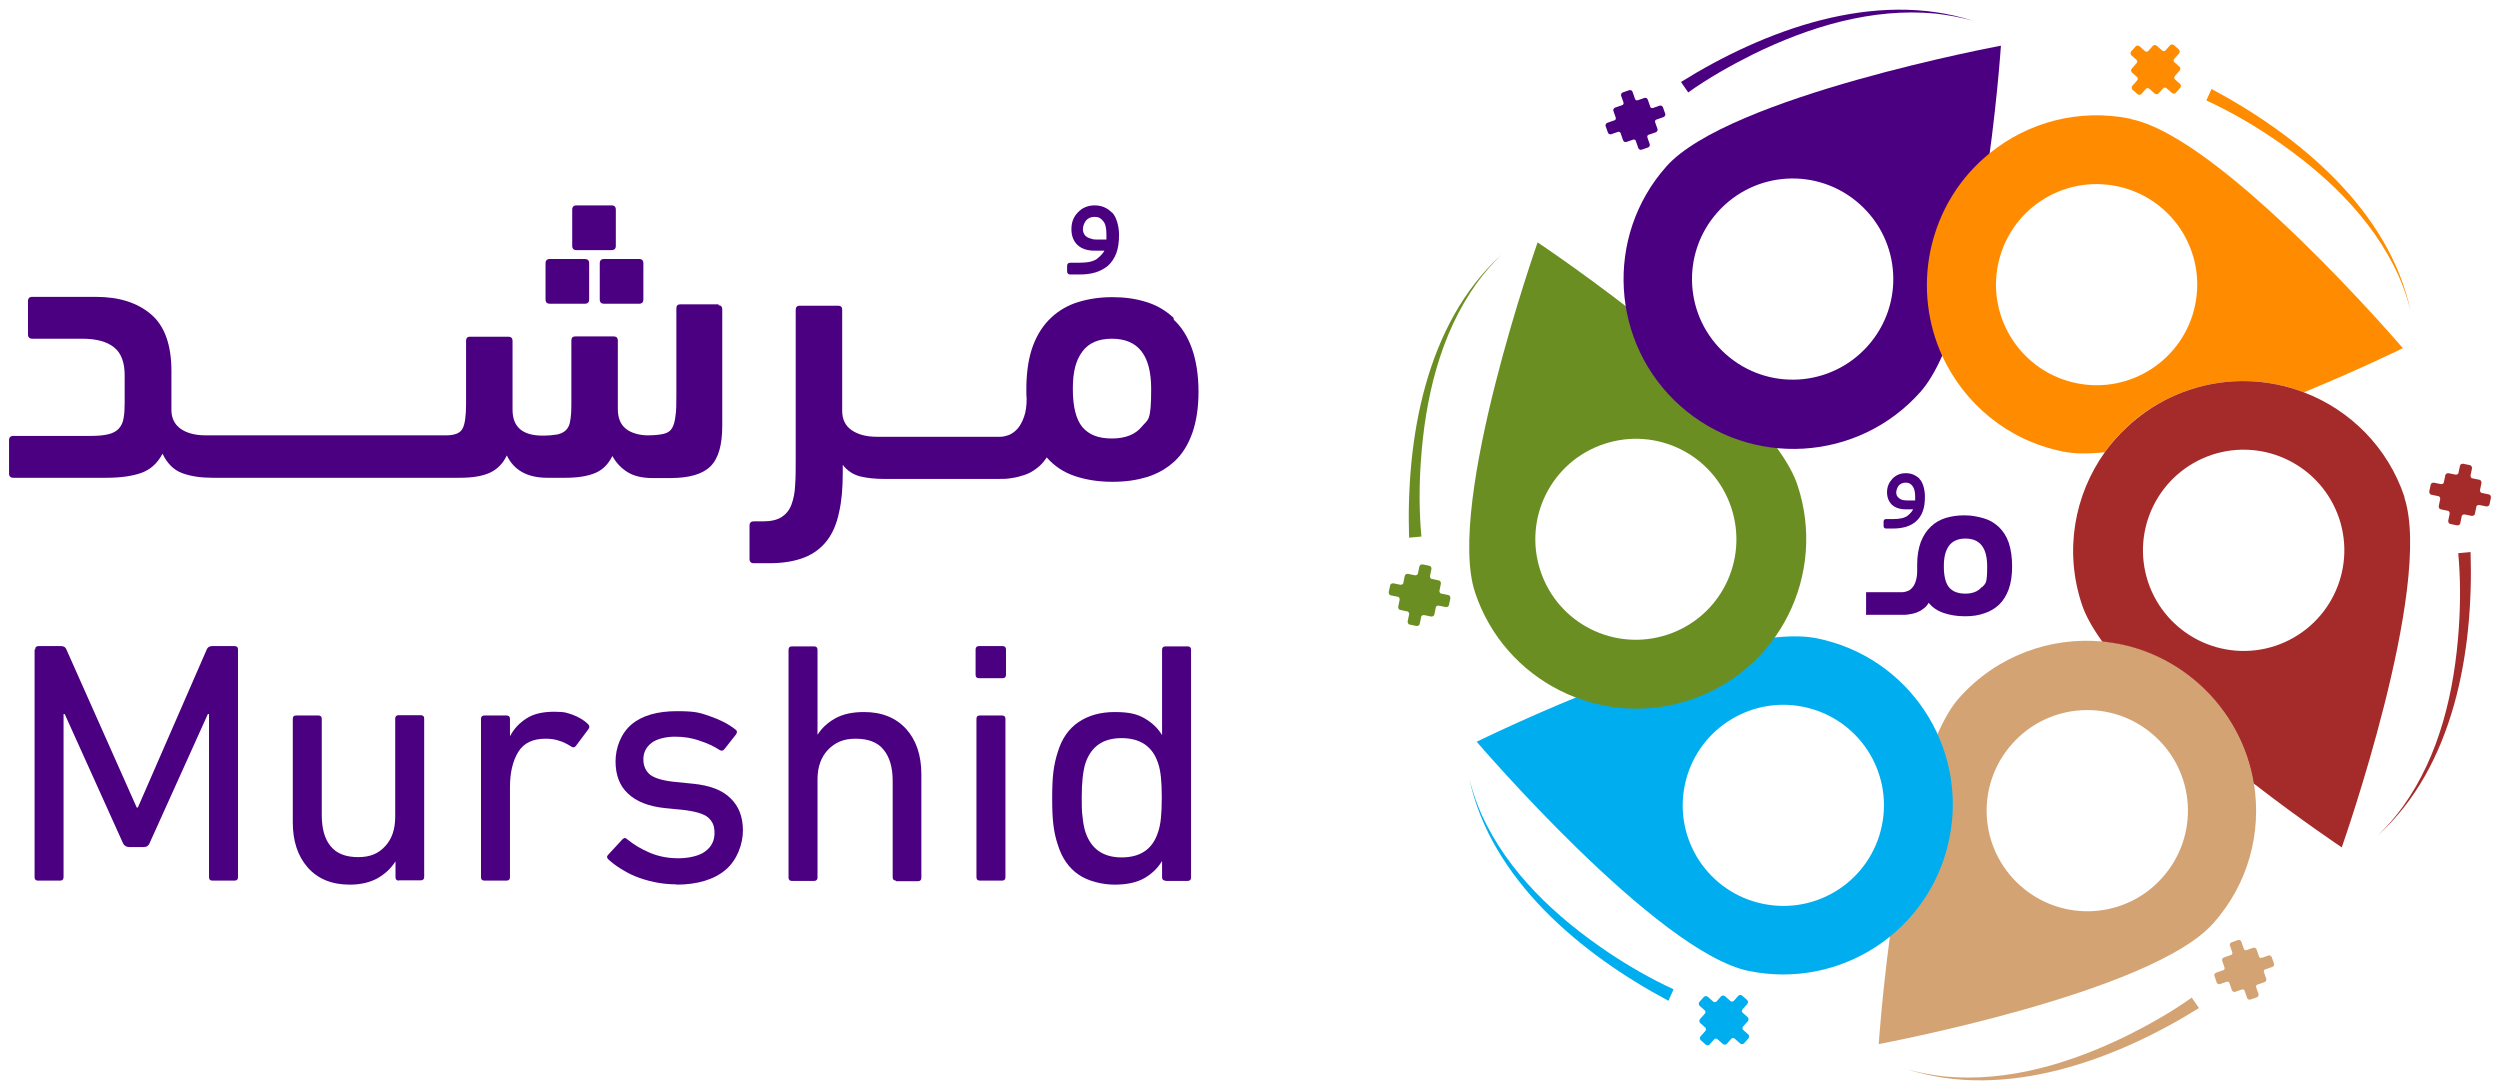
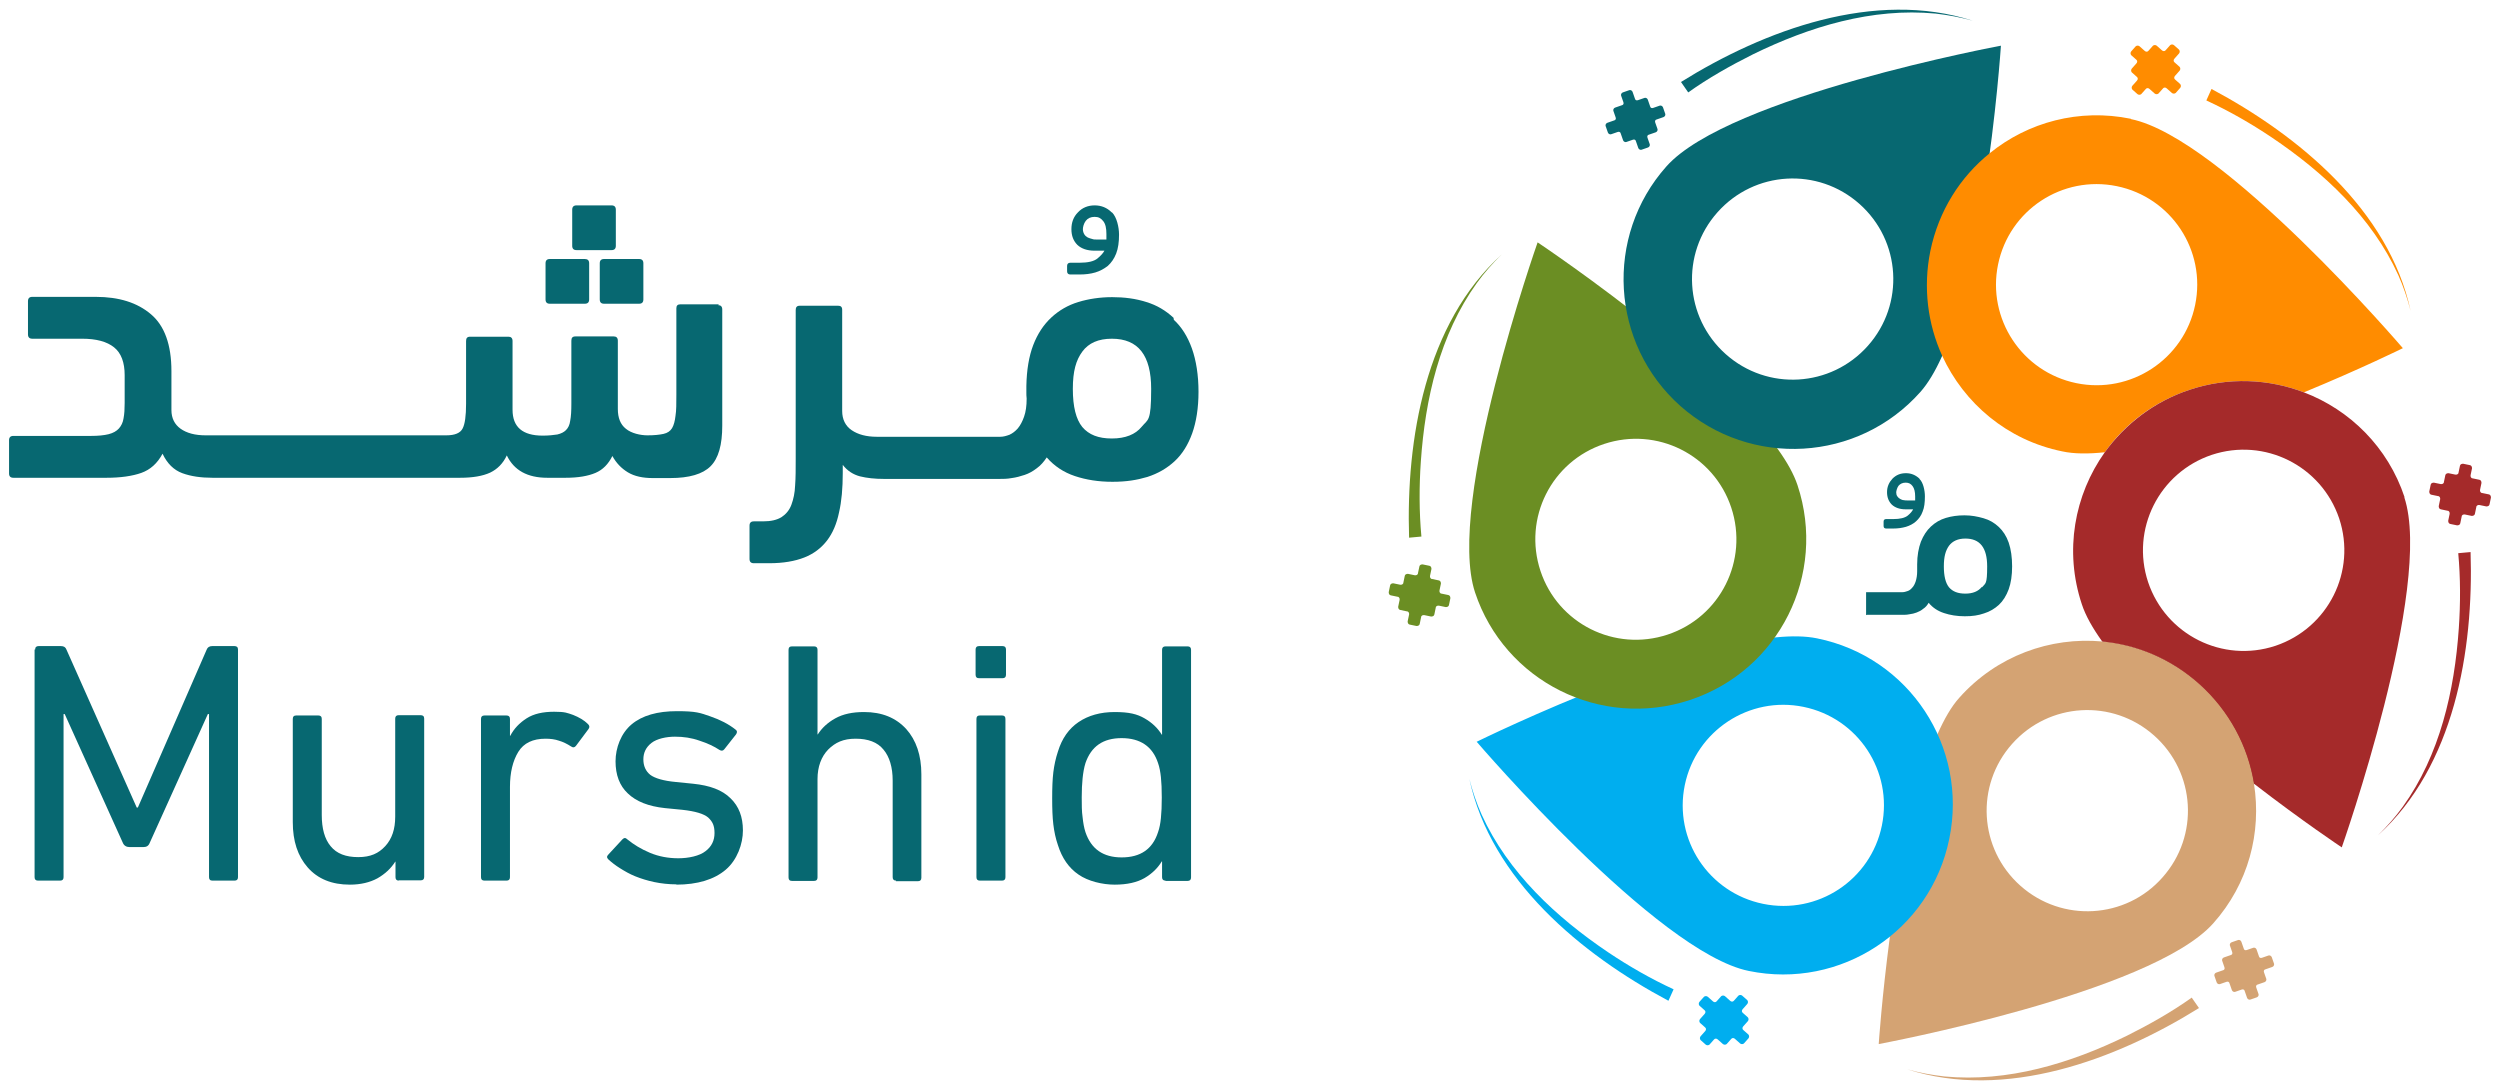
<svg xmlns="http://www.w3.org/2000/svg" width="156" height="68" viewBox="0 0 156 68" fill="none">
-   <path d="M44.854 18.989H42.456C42.276 18.989 42.205 19.078 42.205 19.239V24.625C42.205 25.179 42.205 25.627 42.151 25.949C42.115 26.271 42.044 26.539 41.936 26.718C41.829 26.897 41.65 27.022 41.399 27.076C41.149 27.13 40.827 27.165 40.397 27.165C39.967 27.165 39.394 27.04 39.054 26.754C38.714 26.485 38.553 26.074 38.553 25.519V21.261C38.553 21.082 38.463 20.993 38.302 20.993H35.903C35.724 20.993 35.653 21.082 35.653 21.261V25.179C35.653 25.627 35.635 25.985 35.581 26.253C35.545 26.521 35.456 26.7 35.313 26.843C35.187 26.969 35.008 27.058 34.776 27.112C34.543 27.148 34.239 27.183 33.863 27.183C32.609 27.183 31.983 26.646 31.983 25.573V21.279C31.983 21.1 31.893 21.011 31.732 21.011H29.333C29.154 21.011 29.083 21.1 29.083 21.279V25.197C29.083 25.949 29.011 26.468 28.868 26.736C28.725 27.022 28.385 27.165 27.848 27.165H13.275H12.828C12.165 27.165 11.646 27.022 11.27 26.754C10.894 26.485 10.697 26.092 10.697 25.591V23.158C10.697 21.512 10.268 20.331 9.426 19.615C8.567 18.881 7.421 18.524 5.971 18.524H2.015C1.836 18.524 1.746 18.613 1.746 18.792V20.867C1.746 21.046 1.836 21.136 2.015 21.136H5.13C6.007 21.136 6.67 21.315 7.117 21.673C7.565 22.03 7.779 22.621 7.779 23.408V25.144C7.779 25.519 7.762 25.841 7.708 26.11C7.672 26.36 7.565 26.575 7.421 26.736C7.278 26.897 7.063 27.022 6.777 27.094C6.49 27.165 6.132 27.201 5.667 27.201H0.833C0.654 27.201 0.565 27.291 0.565 27.47V29.545C0.565 29.724 0.654 29.813 0.833 29.813H6.652C7.529 29.813 8.263 29.706 8.818 29.509C9.373 29.312 9.82 28.919 10.143 28.311C10.429 28.919 10.841 29.33 11.378 29.527C11.915 29.724 12.541 29.813 13.257 29.813H28.707C29.494 29.813 30.121 29.706 30.587 29.491C31.034 29.277 31.392 28.919 31.625 28.418C32.072 29.348 32.914 29.813 34.149 29.813H35.295C36.083 29.813 36.691 29.706 37.157 29.509C37.622 29.312 37.962 28.955 38.213 28.454C38.446 28.883 38.768 29.223 39.179 29.473C39.591 29.724 40.128 29.831 40.719 29.831H41.829C43.011 29.831 43.852 29.581 44.335 29.098C44.837 28.597 45.069 27.756 45.069 26.557V19.311C45.069 19.132 44.98 19.043 44.819 19.043L44.854 18.989Z" fill="#4B0082" />
-   <path d="M73.229 19.83C72.746 19.383 72.191 19.043 71.528 18.846C70.866 18.631 70.15 18.542 69.398 18.542C68.646 18.542 67.93 18.649 67.286 18.846C66.641 19.043 66.086 19.365 65.603 19.812C65.12 20.259 64.744 20.832 64.475 21.529C64.207 22.227 64.063 23.086 64.045 24.088V24.482C64.045 24.607 64.045 24.732 64.063 24.875C64.063 25.323 64.01 25.698 63.902 26.002C63.795 26.307 63.669 26.539 63.508 26.736C63.347 26.915 63.186 27.04 62.989 27.13C62.792 27.201 62.613 27.255 62.416 27.255H55.166H54.718C54.056 27.255 53.537 27.112 53.143 26.843C52.749 26.575 52.552 26.163 52.552 25.645V19.329C52.552 19.15 52.463 19.078 52.302 19.078H49.903C49.724 19.078 49.652 19.168 49.652 19.347V28.633C49.652 29.259 49.652 29.813 49.616 30.279C49.599 30.762 49.509 31.155 49.384 31.495C49.258 31.835 49.044 32.086 48.775 32.264C48.489 32.443 48.113 32.533 47.611 32.533H47.038C46.859 32.533 46.77 32.622 46.77 32.801V34.877C46.77 35.056 46.859 35.145 47.038 35.145H48.005C48.864 35.145 49.599 35.02 50.189 34.787C50.78 34.555 51.245 34.197 51.604 33.732C51.962 33.267 52.212 32.676 52.355 31.978C52.517 31.28 52.588 30.457 52.588 29.509V29.008C52.875 29.384 53.251 29.616 53.662 29.724C54.092 29.831 54.593 29.885 55.184 29.885H62.345C62.595 29.885 62.846 29.885 63.132 29.831C63.401 29.796 63.669 29.724 63.938 29.634C64.207 29.545 64.457 29.402 64.69 29.223C64.941 29.044 65.137 28.811 65.317 28.543C65.782 29.08 66.373 29.473 67.071 29.706C67.769 29.939 68.539 30.064 69.416 30.064C70.293 30.064 70.938 29.956 71.6 29.76C72.262 29.545 72.817 29.223 73.301 28.776C73.784 28.328 74.142 27.738 74.393 27.04C74.643 26.342 74.787 25.466 74.787 24.446C74.787 23.426 74.643 22.496 74.375 21.744C74.106 20.993 73.73 20.402 73.247 19.955L73.229 19.83ZM71.242 26.629C70.848 27.112 70.222 27.362 69.38 27.362C68.539 27.362 67.948 27.13 67.536 26.646C67.142 26.163 66.945 25.376 66.945 24.267C66.945 23.158 67.142 22.478 67.536 21.941C67.93 21.404 68.539 21.136 69.38 21.136C71.027 21.136 71.833 22.174 71.833 24.267C71.833 26.36 71.636 26.146 71.242 26.629Z" fill="#4B0082" />
-   <path d="M2.194 40.531C2.194 40.387 2.266 40.316 2.409 40.316H3.805C3.984 40.316 4.092 40.387 4.145 40.531L8.531 50.389H8.603L12.899 40.531C12.953 40.387 13.078 40.316 13.239 40.316H14.636C14.779 40.316 14.851 40.387 14.851 40.531V54.736C14.851 54.88 14.779 54.951 14.636 54.951H13.257C13.114 54.951 13.043 54.88 13.043 54.736V44.556H12.971L9.337 52.607C9.265 52.786 9.14 52.858 8.943 52.858H8.084C7.887 52.858 7.744 52.768 7.672 52.607L4.038 44.556H3.966V54.736C3.966 54.88 3.895 54.951 3.751 54.951H2.373C2.23 54.951 2.158 54.88 2.158 54.736V40.531H2.194Z" fill="#4B0082" />
-   <path d="M24.894 54.951C24.75 54.951 24.679 54.88 24.679 54.736V53.77H24.661C24.392 54.2 24.017 54.54 23.551 54.808C23.086 55.059 22.513 55.202 21.832 55.202C20.705 55.202 19.828 54.844 19.201 54.128C18.574 53.413 18.27 52.482 18.27 51.301V44.86C18.27 44.717 18.342 44.645 18.485 44.645H19.863C20.006 44.645 20.078 44.717 20.078 44.86V50.854C20.078 51.695 20.257 52.357 20.633 52.804C21.009 53.269 21.582 53.484 22.352 53.484C23.122 53.484 23.623 53.251 24.035 52.804C24.464 52.339 24.661 51.731 24.661 50.961V44.842C24.661 44.699 24.733 44.628 24.876 44.628H26.254C26.398 44.628 26.469 44.699 26.469 44.842V54.719C26.469 54.862 26.398 54.933 26.254 54.933H24.876L24.894 54.951Z" fill="#4B0082" />
-   <path d="M30.229 54.951C30.085 54.951 30.014 54.88 30.014 54.736V44.86C30.014 44.717 30.085 44.646 30.229 44.646H31.607C31.75 44.646 31.822 44.717 31.822 44.86V45.916H31.84C32.072 45.469 32.413 45.111 32.86 44.825C33.308 44.538 33.88 44.413 34.579 44.413C35.277 44.413 35.384 44.484 35.76 44.61C36.118 44.753 36.441 44.932 36.691 45.182C36.798 45.29 36.798 45.379 36.727 45.486L35.939 46.542C35.85 46.649 35.76 46.667 35.635 46.578C35.384 46.417 35.134 46.292 34.883 46.22C34.632 46.131 34.346 46.095 34.042 46.095C33.254 46.095 32.681 46.363 32.341 46.918C32.001 47.472 31.822 48.206 31.822 49.101V54.736C31.822 54.88 31.75 54.951 31.607 54.951H30.229Z" fill="#4B0082" />
-   <path d="M42.223 55.184C41.722 55.184 41.256 55.13 40.827 55.041C40.397 54.951 40.003 54.826 39.645 54.683C39.287 54.54 38.983 54.361 38.696 54.182C38.41 54.003 38.177 53.824 37.962 53.627C37.855 53.52 37.855 53.43 37.962 53.323L38.839 52.375C38.947 52.267 39.036 52.267 39.144 52.375C39.538 52.697 40.003 52.983 40.558 53.216C41.113 53.448 41.704 53.556 42.33 53.556C42.957 53.556 43.655 53.413 44.031 53.108C44.407 52.822 44.586 52.446 44.586 51.981C44.586 51.516 44.461 51.266 44.192 51.015C43.923 50.782 43.386 50.621 42.581 50.532L41.489 50.425C40.468 50.317 39.699 50.013 39.179 49.512C38.66 49.029 38.41 48.349 38.41 47.508C38.41 46.667 38.75 45.755 39.412 45.2C40.075 44.645 41.023 44.377 42.241 44.377C43.458 44.377 43.691 44.484 44.317 44.699C44.944 44.914 45.463 45.182 45.893 45.522C46 45.594 46.018 45.701 45.928 45.826L45.194 46.757C45.105 46.864 45.016 46.864 44.89 46.792C44.568 46.578 44.156 46.381 43.655 46.22C43.154 46.041 42.653 45.969 42.115 45.969C41.578 45.969 40.988 46.095 40.647 46.363C40.307 46.632 40.146 46.971 40.146 47.383C40.146 47.794 40.289 48.117 40.576 48.349C40.862 48.564 41.399 48.725 42.169 48.796L43.243 48.904C44.299 49.011 45.069 49.297 45.588 49.816C46.108 50.317 46.358 50.979 46.358 51.82C46.358 52.661 46 53.663 45.284 54.271C44.568 54.88 43.53 55.202 42.187 55.202L42.223 55.184Z" fill="#4B0082" />
-   <path d="M55.918 54.951C55.775 54.951 55.703 54.88 55.703 54.736V48.707C55.703 47.884 55.506 47.222 55.13 46.775C54.754 46.309 54.163 46.095 53.394 46.095C52.624 46.095 52.123 46.327 51.675 46.775C51.245 47.222 51.013 47.848 51.013 48.617V54.754C51.013 54.898 50.941 54.969 50.798 54.969H49.419C49.276 54.969 49.205 54.898 49.205 54.754V40.548C49.205 40.405 49.276 40.334 49.419 40.334H50.798C50.941 40.334 51.013 40.405 51.013 40.548V45.826H51.031C51.281 45.433 51.639 45.093 52.123 44.825C52.606 44.556 53.197 44.431 53.913 44.431C55.041 44.431 55.9 44.789 56.544 45.486C57.171 46.184 57.493 47.133 57.493 48.313V54.772C57.493 54.915 57.422 54.987 57.278 54.987H55.9L55.918 54.951Z" fill="#4B0082" />
-   <path d="M61.092 42.32C60.948 42.32 60.877 42.248 60.877 42.105V40.531C60.877 40.387 60.948 40.316 61.092 40.316H62.559C62.703 40.316 62.774 40.387 62.774 40.531V42.105C62.774 42.248 62.703 42.32 62.559 42.32H61.092ZM61.145 54.951C61.002 54.951 60.93 54.88 60.93 54.736V44.86C60.93 44.717 61.002 44.645 61.145 44.645H62.524C62.667 44.645 62.739 44.717 62.739 44.86V54.736C62.739 54.88 62.667 54.951 62.524 54.951H61.145Z" fill="#4B0082" />
-   <path d="M72.728 54.951C72.585 54.951 72.513 54.88 72.513 54.736V53.752H72.495C72.244 54.164 71.904 54.504 71.421 54.79C70.956 55.059 70.329 55.202 69.559 55.202C68.789 55.202 67.894 54.987 67.303 54.575C66.695 54.164 66.265 53.538 66.014 52.733C65.871 52.321 65.782 51.892 65.728 51.444C65.674 50.997 65.656 50.46 65.656 49.816C65.656 49.172 65.674 48.635 65.728 48.188C65.782 47.759 65.871 47.329 66.014 46.9C66.265 46.077 66.695 45.469 67.303 45.057C67.912 44.645 68.664 44.431 69.559 44.431C70.454 44.431 70.956 44.556 71.421 44.825C71.886 45.093 72.244 45.433 72.495 45.844H72.513V40.548C72.513 40.405 72.585 40.334 72.728 40.334H74.106C74.249 40.334 74.321 40.405 74.321 40.548V54.754C74.321 54.898 74.249 54.969 74.106 54.969H72.728V54.951ZM69.989 53.502C71.17 53.502 71.922 52.983 72.262 51.928C72.352 51.677 72.406 51.391 72.441 51.051C72.477 50.711 72.495 50.281 72.495 49.763C72.495 49.244 72.477 48.832 72.441 48.492C72.406 48.17 72.352 47.866 72.262 47.616C71.922 46.578 71.152 46.059 69.989 46.059C68.825 46.059 68.091 46.578 67.733 47.616C67.644 47.902 67.59 48.224 67.554 48.564C67.518 48.904 67.5 49.315 67.5 49.763C67.5 50.21 67.5 50.639 67.554 50.997C67.59 51.337 67.644 51.659 67.733 51.928C68.091 52.983 68.843 53.502 69.989 53.502Z" fill="#4B0082" />
-   <path d="M69.362 13.246C69.076 12.959 68.718 12.816 68.306 12.816C67.894 12.816 67.536 12.959 67.268 13.246C66.981 13.532 66.856 13.89 66.856 14.301C66.856 14.713 66.981 15.035 67.232 15.285C67.483 15.518 67.841 15.643 68.306 15.643H68.915C68.843 15.786 68.7 15.947 68.485 16.126C68.27 16.305 67.894 16.395 67.357 16.395H66.784C66.659 16.395 66.587 16.466 66.587 16.591V16.931C66.587 17.057 66.659 17.128 66.784 17.128H67.357C67.715 17.128 68.037 17.092 68.342 17.003C68.646 16.913 68.897 16.77 69.129 16.591C69.344 16.395 69.523 16.144 69.649 15.822C69.774 15.5 69.828 15.106 69.828 14.641C69.828 14.176 69.684 13.55 69.398 13.264L69.362 13.246ZM69.058 14.945H68.395C68.324 14.945 68.234 14.945 68.145 14.91C68.055 14.892 67.966 14.856 67.876 14.82C67.787 14.766 67.715 14.713 67.662 14.623C67.608 14.534 67.572 14.427 67.572 14.301C67.572 14.176 67.626 13.943 67.751 13.782C67.876 13.621 68.055 13.532 68.306 13.532C68.557 13.532 68.7 13.621 68.843 13.8C68.986 13.979 69.04 14.248 69.04 14.605V14.945H69.058Z" fill="#4B0082" />
-   <path d="M34.31 18.953H36.494C36.673 18.953 36.763 18.864 36.763 18.685V16.43C36.763 16.251 36.673 16.162 36.494 16.162H34.31C34.131 16.162 34.042 16.251 34.042 16.43V18.685C34.042 18.864 34.131 18.953 34.31 18.953Z" fill="#4B0082" />
-   <path d="M37.425 16.43V18.685C37.425 18.864 37.515 18.953 37.694 18.953H39.878C40.057 18.953 40.146 18.864 40.146 18.685V16.43C40.146 16.251 40.057 16.162 39.878 16.162H37.694C37.515 16.162 37.425 16.251 37.425 16.43Z" fill="#4B0082" />
-   <path d="M35.975 15.607H38.159C38.338 15.607 38.428 15.518 38.428 15.339V13.085C38.428 12.906 38.338 12.816 38.159 12.816H35.975C35.796 12.816 35.706 12.906 35.706 13.085V15.339C35.706 15.518 35.796 15.607 35.975 15.607Z" fill="#4B0082" />
-   <path d="M116.498 38.365H118.718C118.843 38.365 118.986 38.365 119.148 38.33C119.309 38.312 119.452 38.276 119.595 38.222C119.738 38.169 119.882 38.097 120.007 37.99C120.15 37.9 120.257 37.775 120.347 37.614C120.598 37.918 120.92 38.133 121.314 38.258C121.69 38.383 122.119 38.455 122.603 38.455C123.086 38.455 123.444 38.401 123.802 38.276C124.16 38.169 124.482 37.972 124.733 37.739C124.984 37.507 125.198 37.167 125.342 36.773C125.485 36.38 125.556 35.897 125.556 35.342C125.556 34.787 125.485 34.268 125.342 33.857C125.198 33.445 124.984 33.123 124.715 32.873C124.447 32.622 124.142 32.443 123.766 32.336C123.39 32.229 123.014 32.157 122.585 32.157C122.155 32.157 121.779 32.211 121.421 32.318C121.063 32.425 120.759 32.604 120.49 32.855C120.222 33.105 120.025 33.41 119.864 33.803C119.72 34.197 119.631 34.662 119.631 35.217V35.431C119.631 35.503 119.631 35.574 119.631 35.646C119.631 35.897 119.595 36.093 119.541 36.272C119.488 36.433 119.416 36.576 119.327 36.666C119.237 36.773 119.148 36.845 119.04 36.88C118.933 36.916 118.825 36.952 118.718 36.952H116.444V38.383L116.498 38.365ZM123.659 36.63C123.444 36.898 123.104 37.042 122.638 37.042C122.173 37.042 121.851 36.916 121.618 36.648C121.403 36.38 121.296 35.95 121.296 35.342C121.296 34.733 121.403 34.358 121.618 34.054C121.833 33.767 122.173 33.606 122.638 33.606C123.551 33.606 123.999 34.179 123.999 35.342C123.999 36.505 123.892 36.38 123.677 36.648L123.659 36.63Z" fill="#4B0082" />
-   <path d="M119.774 29.867C119.541 29.652 119.273 29.527 118.933 29.527C118.593 29.527 118.324 29.634 118.091 29.867C117.877 30.1 117.751 30.368 117.751 30.708C117.751 31.048 117.859 31.298 118.056 31.495C118.252 31.674 118.539 31.781 118.897 31.781H119.38C119.327 31.889 119.219 32.032 119.04 32.175C118.861 32.318 118.557 32.39 118.145 32.39H117.697C117.59 32.39 117.536 32.443 117.536 32.551V32.819C117.536 32.926 117.59 32.98 117.697 32.98H118.145C118.431 32.98 118.682 32.944 118.933 32.873C119.165 32.801 119.38 32.694 119.559 32.533C119.738 32.372 119.882 32.175 119.971 31.925C120.078 31.674 120.114 31.352 120.114 30.976C120.114 30.601 120.007 30.1 119.774 29.885V29.867ZM119.523 31.227H118.986C118.933 31.227 118.861 31.227 118.79 31.209C118.718 31.209 118.646 31.173 118.575 31.137C118.503 31.102 118.449 31.048 118.396 30.976C118.342 30.905 118.324 30.815 118.324 30.726C118.324 30.636 118.378 30.439 118.467 30.314C118.575 30.189 118.718 30.117 118.915 30.117C119.112 30.117 119.237 30.189 119.344 30.332C119.452 30.475 119.506 30.69 119.506 30.976V31.245L119.523 31.227Z" fill="#4B0082" />
+   <path d="M44.854 18.989H42.456C42.276 18.989 42.205 19.078 42.205 19.239V24.625C42.205 25.179 42.205 25.627 42.151 25.949C42.115 26.271 42.044 26.539 41.936 26.718C41.829 26.897 41.65 27.022 41.399 27.076C41.149 27.13 40.827 27.165 40.397 27.165C39.967 27.165 39.394 27.04 39.054 26.754C38.714 26.485 38.553 26.074 38.553 25.519V21.261C38.553 21.082 38.463 20.993 38.302 20.993H35.903C35.724 20.993 35.653 21.082 35.653 21.261V25.179C35.653 25.627 35.635 25.985 35.581 26.253C35.545 26.521 35.456 26.7 35.313 26.843C35.187 26.969 35.008 27.058 34.776 27.112C34.543 27.148 34.239 27.183 33.863 27.183C32.609 27.183 31.983 26.646 31.983 25.573V21.279C31.983 21.1 31.893 21.011 31.732 21.011H29.333C29.154 21.011 29.083 21.1 29.083 21.279V25.197C29.083 25.949 29.011 26.468 28.868 26.736C28.725 27.022 28.385 27.165 27.848 27.165H13.275H12.828C12.165 27.165 11.646 27.022 11.27 26.754C10.894 26.485 10.697 26.092 10.697 25.591V23.158C10.697 21.512 10.268 20.331 9.426 19.615C8.567 18.881 7.421 18.524 5.971 18.524H2.015C1.836 18.524 1.746 18.613 1.746 18.792V20.867C1.746 21.046 1.836 21.136 2.015 21.136H5.13C6.007 21.136 6.67 21.315 7.117 21.673C7.565 22.03 7.779 22.621 7.779 23.408V25.144C7.779 25.519 7.762 25.841 7.708 26.11C7.672 26.36 7.565 26.575 7.421 26.736C7.278 26.897 7.063 27.022 6.777 27.094C6.49 27.165 6.132 27.201 5.667 27.201H0.833C0.654 27.201 0.565 27.291 0.565 27.47V29.545C0.565 29.724 0.654 29.813 0.833 29.813H6.652C7.529 29.813 8.263 29.706 8.818 29.509C9.373 29.312 9.82 28.919 10.143 28.311C10.429 28.919 10.841 29.33 11.378 29.527C11.915 29.724 12.541 29.813 13.257 29.813H28.707C29.494 29.813 30.121 29.706 30.587 29.491C31.034 29.277 31.392 28.919 31.625 28.418C32.072 29.348 32.914 29.813 34.149 29.813H35.295C36.083 29.813 36.691 29.706 37.157 29.509C37.622 29.312 37.962 28.955 38.213 28.454C38.446 28.883 38.768 29.223 39.179 29.473C39.591 29.724 40.128 29.831 40.719 29.831H41.829C43.011 29.831 43.852 29.581 44.335 29.098C44.837 28.597 45.069 27.756 45.069 26.557V19.311C45.069 19.132 44.98 19.043 44.819 19.043L44.854 18.989Z" fill="#076871" />
+   <path d="M73.229 19.83C72.746 19.383 72.191 19.043 71.528 18.846C70.866 18.631 70.15 18.542 69.398 18.542C68.646 18.542 67.93 18.649 67.286 18.846C66.641 19.043 66.086 19.365 65.603 19.812C65.12 20.259 64.744 20.832 64.475 21.529C64.207 22.227 64.063 23.086 64.045 24.088V24.482C64.045 24.607 64.045 24.732 64.063 24.875C64.063 25.323 64.01 25.698 63.902 26.002C63.795 26.307 63.669 26.539 63.508 26.736C63.347 26.915 63.186 27.04 62.989 27.13C62.792 27.201 62.613 27.255 62.416 27.255H55.166H54.718C54.056 27.255 53.537 27.112 53.143 26.843C52.749 26.575 52.552 26.163 52.552 25.645V19.329C52.552 19.15 52.463 19.078 52.302 19.078H49.903C49.724 19.078 49.652 19.168 49.652 19.347V28.633C49.652 29.259 49.652 29.813 49.616 30.279C49.599 30.762 49.509 31.155 49.384 31.495C49.258 31.835 49.044 32.086 48.775 32.264C48.489 32.443 48.113 32.533 47.611 32.533H47.038C46.859 32.533 46.77 32.622 46.77 32.801V34.877C46.77 35.056 46.859 35.145 47.038 35.145H48.005C48.864 35.145 49.599 35.02 50.189 34.787C50.78 34.555 51.245 34.197 51.604 33.732C51.962 33.267 52.212 32.676 52.355 31.978C52.517 31.28 52.588 30.457 52.588 29.509V29.008C52.875 29.384 53.251 29.616 53.662 29.724C54.092 29.831 54.593 29.885 55.184 29.885H62.345C62.595 29.885 62.846 29.885 63.132 29.831C63.401 29.796 63.669 29.724 63.938 29.634C64.207 29.545 64.457 29.402 64.69 29.223C64.941 29.044 65.137 28.811 65.317 28.543C65.782 29.08 66.373 29.473 67.071 29.706C67.769 29.939 68.539 30.064 69.416 30.064C70.293 30.064 70.938 29.956 71.6 29.76C72.262 29.545 72.817 29.223 73.301 28.776C73.784 28.328 74.142 27.738 74.393 27.04C74.643 26.342 74.787 25.466 74.787 24.446C74.787 23.426 74.643 22.496 74.375 21.744C74.106 20.993 73.73 20.402 73.247 19.955L73.229 19.83ZM71.242 26.629C70.848 27.112 70.222 27.362 69.38 27.362C68.539 27.362 67.948 27.13 67.536 26.646C67.142 26.163 66.945 25.376 66.945 24.267C66.945 23.158 67.142 22.478 67.536 21.941C67.93 21.404 68.539 21.136 69.38 21.136C71.027 21.136 71.833 22.174 71.833 24.267C71.833 26.36 71.636 26.146 71.242 26.629Z" fill="#076871" />
+   <path d="M2.194 40.531C2.194 40.387 2.266 40.316 2.409 40.316H3.805C3.984 40.316 4.092 40.387 4.145 40.531L8.531 50.389H8.603L12.899 40.531C12.953 40.387 13.078 40.316 13.239 40.316H14.636C14.779 40.316 14.851 40.387 14.851 40.531V54.736C14.851 54.88 14.779 54.951 14.636 54.951H13.257C13.114 54.951 13.043 54.88 13.043 54.736V44.556H12.971L9.337 52.607C9.265 52.786 9.14 52.858 8.943 52.858H8.084C7.887 52.858 7.744 52.768 7.672 52.607L4.038 44.556H3.966V54.736C3.966 54.88 3.895 54.951 3.751 54.951H2.373C2.23 54.951 2.158 54.88 2.158 54.736V40.531H2.194Z" fill="#076871" />
+   <path d="M24.894 54.951C24.75 54.951 24.679 54.88 24.679 54.736V53.77H24.661C24.392 54.2 24.017 54.54 23.551 54.808C23.086 55.059 22.513 55.202 21.832 55.202C20.705 55.202 19.828 54.844 19.201 54.128C18.574 53.413 18.27 52.482 18.27 51.301V44.86C18.27 44.717 18.342 44.645 18.485 44.645H19.863C20.006 44.645 20.078 44.717 20.078 44.86V50.854C20.078 51.695 20.257 52.357 20.633 52.804C21.009 53.269 21.582 53.484 22.352 53.484C23.122 53.484 23.623 53.251 24.035 52.804C24.464 52.339 24.661 51.731 24.661 50.961V44.842C24.661 44.699 24.733 44.628 24.876 44.628H26.254C26.398 44.628 26.469 44.699 26.469 44.842V54.719C26.469 54.862 26.398 54.933 26.254 54.933H24.876L24.894 54.951Z" fill="#076871" />
+   <path d="M30.229 54.951C30.085 54.951 30.014 54.88 30.014 54.736V44.86C30.014 44.717 30.085 44.646 30.229 44.646H31.607C31.75 44.646 31.822 44.717 31.822 44.86V45.916H31.84C32.072 45.469 32.413 45.111 32.86 44.825C33.308 44.538 33.88 44.413 34.579 44.413C35.277 44.413 35.384 44.484 35.76 44.61C36.118 44.753 36.441 44.932 36.691 45.182C36.798 45.29 36.798 45.379 36.727 45.486L35.939 46.542C35.85 46.649 35.76 46.667 35.635 46.578C35.384 46.417 35.134 46.292 34.883 46.22C34.632 46.131 34.346 46.095 34.042 46.095C33.254 46.095 32.681 46.363 32.341 46.918C32.001 47.472 31.822 48.206 31.822 49.101V54.736C31.822 54.88 31.75 54.951 31.607 54.951H30.229Z" fill="#076871" />
+   <path d="M42.223 55.184C41.722 55.184 41.256 55.13 40.827 55.041C40.397 54.951 40.003 54.826 39.645 54.683C39.287 54.54 38.983 54.361 38.696 54.182C38.41 54.003 38.177 53.824 37.962 53.627C37.855 53.52 37.855 53.43 37.962 53.323L38.839 52.375C38.947 52.267 39.036 52.267 39.144 52.375C39.538 52.697 40.003 52.983 40.558 53.216C41.113 53.448 41.704 53.556 42.33 53.556C42.957 53.556 43.655 53.413 44.031 53.108C44.407 52.822 44.586 52.446 44.586 51.981C44.586 51.516 44.461 51.266 44.192 51.015C43.923 50.782 43.386 50.621 42.581 50.532L41.489 50.425C40.468 50.317 39.699 50.013 39.179 49.512C38.66 49.029 38.41 48.349 38.41 47.508C38.41 46.667 38.75 45.755 39.412 45.2C40.075 44.645 41.023 44.377 42.241 44.377C43.458 44.377 43.691 44.484 44.317 44.699C44.944 44.914 45.463 45.182 45.893 45.522C46 45.594 46.018 45.701 45.928 45.826L45.194 46.757C45.105 46.864 45.016 46.864 44.89 46.792C44.568 46.578 44.156 46.381 43.655 46.22C43.154 46.041 42.653 45.969 42.115 45.969C41.578 45.969 40.988 46.095 40.647 46.363C40.307 46.632 40.146 46.971 40.146 47.383C40.146 47.794 40.289 48.117 40.576 48.349C40.862 48.564 41.399 48.725 42.169 48.796L43.243 48.904C44.299 49.011 45.069 49.297 45.588 49.816C46.108 50.317 46.358 50.979 46.358 51.82C46.358 52.661 46 53.663 45.284 54.271C44.568 54.88 43.53 55.202 42.187 55.202L42.223 55.184Z" fill="#076871" />
+   <path d="M55.918 54.951C55.775 54.951 55.703 54.88 55.703 54.736V48.707C55.703 47.884 55.506 47.222 55.13 46.775C54.754 46.309 54.163 46.095 53.394 46.095C52.624 46.095 52.123 46.327 51.675 46.775C51.245 47.222 51.013 47.848 51.013 48.617V54.754C51.013 54.898 50.941 54.969 50.798 54.969H49.419C49.276 54.969 49.205 54.898 49.205 54.754V40.548C49.205 40.405 49.276 40.334 49.419 40.334H50.798C50.941 40.334 51.013 40.405 51.013 40.548V45.826H51.031C51.281 45.433 51.639 45.093 52.123 44.825C52.606 44.556 53.197 44.431 53.913 44.431C55.041 44.431 55.9 44.789 56.544 45.486C57.171 46.184 57.493 47.133 57.493 48.313V54.772C57.493 54.915 57.422 54.987 57.278 54.987H55.9L55.918 54.951Z" fill="#076871" />
+   <path d="M61.092 42.32C60.948 42.32 60.877 42.248 60.877 42.105V40.531C60.877 40.387 60.948 40.316 61.092 40.316H62.559C62.703 40.316 62.774 40.387 62.774 40.531V42.105C62.774 42.248 62.703 42.32 62.559 42.32H61.092ZM61.145 54.951C61.002 54.951 60.93 54.88 60.93 54.736V44.86C60.93 44.717 61.002 44.645 61.145 44.645H62.524C62.667 44.645 62.739 44.717 62.739 44.86V54.736C62.739 54.88 62.667 54.951 62.524 54.951H61.145Z" fill="#076871" />
+   <path d="M72.728 54.951C72.585 54.951 72.513 54.88 72.513 54.736V53.752H72.495C72.244 54.164 71.904 54.504 71.421 54.79C70.956 55.059 70.329 55.202 69.559 55.202C68.789 55.202 67.894 54.987 67.303 54.575C66.695 54.164 66.265 53.538 66.014 52.733C65.871 52.321 65.782 51.892 65.728 51.444C65.674 50.997 65.656 50.46 65.656 49.816C65.656 49.172 65.674 48.635 65.728 48.188C65.782 47.759 65.871 47.329 66.014 46.9C66.265 46.077 66.695 45.469 67.303 45.057C67.912 44.645 68.664 44.431 69.559 44.431C70.454 44.431 70.956 44.556 71.421 44.825C71.886 45.093 72.244 45.433 72.495 45.844H72.513V40.548C72.513 40.405 72.585 40.334 72.728 40.334H74.106C74.249 40.334 74.321 40.405 74.321 40.548V54.754C74.321 54.898 74.249 54.969 74.106 54.969H72.728V54.951ZM69.989 53.502C71.17 53.502 71.922 52.983 72.262 51.928C72.352 51.677 72.406 51.391 72.441 51.051C72.477 50.711 72.495 50.281 72.495 49.763C72.495 49.244 72.477 48.832 72.441 48.492C72.406 48.17 72.352 47.866 72.262 47.616C71.922 46.578 71.152 46.059 69.989 46.059C68.825 46.059 68.091 46.578 67.733 47.616C67.644 47.902 67.59 48.224 67.554 48.564C67.518 48.904 67.5 49.315 67.5 49.763C67.5 50.21 67.5 50.639 67.554 50.997C67.59 51.337 67.644 51.659 67.733 51.928C68.091 52.983 68.843 53.502 69.989 53.502Z" fill="#076871" />
+   <path d="M69.362 13.246C69.076 12.959 68.718 12.816 68.306 12.816C67.894 12.816 67.536 12.959 67.268 13.246C66.981 13.532 66.856 13.89 66.856 14.301C66.856 14.713 66.981 15.035 67.232 15.285C67.483 15.518 67.841 15.643 68.306 15.643H68.915C68.843 15.786 68.7 15.947 68.485 16.126C68.27 16.305 67.894 16.395 67.357 16.395H66.784C66.659 16.395 66.587 16.466 66.587 16.591V16.931C66.587 17.057 66.659 17.128 66.784 17.128H67.357C67.715 17.128 68.037 17.092 68.342 17.003C68.646 16.913 68.897 16.77 69.129 16.591C69.344 16.395 69.523 16.144 69.649 15.822C69.774 15.5 69.828 15.106 69.828 14.641C69.828 14.176 69.684 13.55 69.398 13.264L69.362 13.246ZM69.058 14.945H68.395C68.324 14.945 68.234 14.945 68.145 14.91C68.055 14.892 67.966 14.856 67.876 14.82C67.787 14.766 67.715 14.713 67.662 14.623C67.608 14.534 67.572 14.427 67.572 14.301C67.572 14.176 67.626 13.943 67.751 13.782C67.876 13.621 68.055 13.532 68.306 13.532C68.557 13.532 68.7 13.621 68.843 13.8C68.986 13.979 69.04 14.248 69.04 14.605V14.945H69.058Z" fill="#076871" />
+   <path d="M34.31 18.953H36.494C36.673 18.953 36.763 18.864 36.763 18.685V16.43C36.763 16.251 36.673 16.162 36.494 16.162H34.31C34.131 16.162 34.042 16.251 34.042 16.43V18.685C34.042 18.864 34.131 18.953 34.31 18.953Z" fill="#076871" />
+   <path d="M37.425 16.43V18.685C37.425 18.864 37.515 18.953 37.694 18.953H39.878C40.057 18.953 40.146 18.864 40.146 18.685V16.43C40.146 16.251 40.057 16.162 39.878 16.162H37.694C37.515 16.162 37.425 16.251 37.425 16.43Z" fill="#076871" />
+   <path d="M35.975 15.607H38.159C38.338 15.607 38.428 15.518 38.428 15.339V13.085C38.428 12.906 38.338 12.816 38.159 12.816H35.975C35.796 12.816 35.706 12.906 35.706 13.085V15.339C35.706 15.518 35.796 15.607 35.975 15.607Z" fill="#076871" />
+   <path d="M116.498 38.365H118.718C118.843 38.365 118.986 38.365 119.148 38.33C119.309 38.312 119.452 38.276 119.595 38.222C119.738 38.169 119.882 38.097 120.007 37.99C120.15 37.9 120.257 37.775 120.347 37.614C120.598 37.918 120.92 38.133 121.314 38.258C121.69 38.383 122.119 38.455 122.603 38.455C123.086 38.455 123.444 38.401 123.802 38.276C124.16 38.169 124.482 37.972 124.733 37.739C124.984 37.507 125.198 37.167 125.342 36.773C125.485 36.38 125.556 35.897 125.556 35.342C125.556 34.787 125.485 34.268 125.342 33.857C125.198 33.445 124.984 33.123 124.715 32.873C124.447 32.622 124.142 32.443 123.766 32.336C123.39 32.229 123.014 32.157 122.585 32.157C122.155 32.157 121.779 32.211 121.421 32.318C121.063 32.425 120.759 32.604 120.49 32.855C120.222 33.105 120.025 33.41 119.864 33.803C119.72 34.197 119.631 34.662 119.631 35.217V35.431C119.631 35.503 119.631 35.574 119.631 35.646C119.631 35.897 119.595 36.093 119.541 36.272C119.488 36.433 119.416 36.576 119.327 36.666C119.237 36.773 119.148 36.845 119.04 36.88C118.933 36.916 118.825 36.952 118.718 36.952H116.444V38.383L116.498 38.365ZM123.659 36.63C123.444 36.898 123.104 37.042 122.638 37.042C122.173 37.042 121.851 36.916 121.618 36.648C121.403 36.38 121.296 35.95 121.296 35.342C121.296 34.733 121.403 34.358 121.618 34.054C121.833 33.767 122.173 33.606 122.638 33.606C123.551 33.606 123.999 34.179 123.999 35.342C123.999 36.505 123.892 36.38 123.677 36.648L123.659 36.63Z" fill="#076871" />
+   <path d="M119.774 29.867C119.541 29.652 119.273 29.527 118.933 29.527C118.593 29.527 118.324 29.634 118.091 29.867C117.877 30.1 117.751 30.368 117.751 30.708C117.751 31.048 117.859 31.298 118.056 31.495C118.252 31.674 118.539 31.781 118.897 31.781H119.38C119.327 31.889 119.219 32.032 119.04 32.175C118.861 32.318 118.557 32.39 118.145 32.39H117.697C117.59 32.39 117.536 32.443 117.536 32.551V32.819C117.536 32.926 117.59 32.98 117.697 32.98H118.145C118.431 32.98 118.682 32.944 118.933 32.873C119.165 32.801 119.38 32.694 119.559 32.533C119.738 32.372 119.882 32.175 119.971 31.925C120.078 31.674 120.114 31.352 120.114 30.976C120.114 30.601 120.007 30.1 119.774 29.885V29.867ZM119.523 31.227H118.986C118.933 31.227 118.861 31.227 118.79 31.209C118.718 31.209 118.646 31.173 118.575 31.137C118.503 31.102 118.449 31.048 118.396 30.976C118.342 30.905 118.324 30.815 118.324 30.726C118.324 30.636 118.378 30.439 118.467 30.314C118.575 30.189 118.718 30.117 118.915 30.117C119.112 30.117 119.237 30.189 119.344 30.332C119.452 30.475 119.506 30.69 119.506 30.976V31.245L119.523 31.227Z" fill="#076871" />
  <path d="M137.247 42.66C135.492 41.103 133.38 40.226 131.214 40.029C133.326 42.946 137.354 46.345 140.684 48.904C140.308 46.578 139.162 44.341 137.247 42.66Z" fill="#A52A2A" />
  <path d="M153.502 29.062L153.412 29.491C153.412 29.581 153.305 29.634 153.215 29.616L152.786 29.527C152.696 29.527 152.607 29.563 152.589 29.652L152.499 30.082C152.499 30.171 152.392 30.225 152.302 30.207L151.873 30.117C151.783 30.117 151.694 30.153 151.676 30.243L151.586 30.672C151.586 30.762 151.622 30.851 151.711 30.869L152.141 30.958C152.231 30.958 152.284 31.066 152.266 31.155L152.177 31.585C152.177 31.674 152.213 31.764 152.302 31.781L152.732 31.871C152.821 31.871 152.875 31.978 152.857 32.068L152.768 32.497C152.768 32.587 152.804 32.676 152.893 32.694L153.323 32.783C153.412 32.783 153.502 32.748 153.52 32.658L153.609 32.229C153.609 32.139 153.717 32.086 153.806 32.103L154.236 32.193C154.325 32.193 154.415 32.157 154.433 32.068L154.522 31.638C154.522 31.549 154.63 31.495 154.719 31.513L155.149 31.602C155.238 31.602 155.328 31.567 155.346 31.477L155.435 31.048C155.435 30.958 155.399 30.869 155.31 30.851L154.88 30.762C154.791 30.762 154.737 30.654 154.755 30.565L154.844 30.135C154.844 30.046 154.809 29.956 154.719 29.939L154.289 29.849C154.2 29.849 154.146 29.742 154.164 29.652L154.254 29.223C154.254 29.134 154.218 29.044 154.128 29.026L153.699 28.937C153.609 28.937 153.52 28.972 153.502 29.062Z" fill="#A52A2A" />
  <path d="M154.164 34.447C154.361 40.602 153.144 47.812 148.382 52.124C148.954 51.57 149.474 50.979 149.939 50.335C152.248 47.115 153.161 43.107 153.43 39.206C153.537 37.65 153.537 36.057 153.394 34.519L154.182 34.447H154.164Z" fill="#A52A2A" />
  <path d="M140.666 48.904C140.29 46.578 139.144 44.341 137.229 42.66C135.474 41.103 133.362 40.226 131.196 40.029C127.938 39.725 124.59 40.924 122.263 43.536C121.761 44.091 121.314 44.878 120.902 45.809C119.434 49.101 118.503 54.271 117.93 58.44C117.429 62.215 117.232 65.149 117.232 65.149C117.232 65.149 134.221 61.983 138.106 57.617C140.308 55.148 141.131 51.945 140.648 48.904H140.666ZM134.937 54.754C132.646 57.349 128.672 57.581 126.076 55.273C123.48 52.965 123.247 49.011 125.557 46.417C127.866 43.822 131.822 43.59 134.418 45.898C137.014 48.206 137.247 52.16 134.937 54.754Z" fill="#D4A373" />
  <path d="M141.561 59.621L141.149 59.764C141.06 59.8 140.97 59.764 140.952 59.657L140.809 59.245C140.773 59.156 140.684 59.12 140.612 59.138L140.2 59.281C140.111 59.317 140.021 59.281 140.004 59.174L139.86 58.762C139.825 58.673 139.735 58.637 139.663 58.655L139.252 58.798C139.162 58.834 139.126 58.923 139.144 58.995L139.287 59.406C139.323 59.496 139.287 59.585 139.18 59.603L138.768 59.746C138.679 59.782 138.643 59.871 138.661 59.943L138.804 60.355C138.84 60.444 138.804 60.533 138.697 60.551L138.285 60.694C138.195 60.73 138.16 60.82 138.178 60.891L138.321 61.303C138.357 61.392 138.446 61.428 138.518 61.41L138.929 61.267C139.019 61.231 139.108 61.267 139.126 61.374L139.27 61.786C139.305 61.875 139.395 61.911 139.467 61.893L139.878 61.75C139.968 61.714 140.057 61.75 140.075 61.857L140.218 62.269C140.254 62.358 140.344 62.394 140.415 62.376L140.827 62.233C140.917 62.197 140.952 62.108 140.934 62.036L140.791 61.625C140.755 61.535 140.791 61.446 140.899 61.428L141.31 61.285C141.4 61.249 141.436 61.16 141.418 61.088L141.275 60.676C141.239 60.587 141.275 60.498 141.382 60.48L141.794 60.337C141.883 60.301 141.919 60.211 141.901 60.14L141.758 59.728C141.722 59.639 141.633 59.603 141.561 59.621Z" fill="#D4A373" />
  <path d="M137.229 62.895C132.001 66.151 125.127 68.692 119.004 66.724C119.774 66.939 120.544 67.082 121.332 67.171C125.288 67.547 129.209 66.348 132.717 64.631C134.114 63.933 135.51 63.146 136.763 62.251L137.211 62.895H137.229Z" fill="#D4A373" />
  <path d="M92.151 46.292C92.151 46.292 103.394 59.424 109.123 60.587C114.851 61.768 120.472 58.082 121.636 52.339C122.818 46.596 119.13 40.996 113.383 39.833C107.637 38.652 92.133 46.292 92.133 46.292H92.151ZM112.542 44.109C115.943 44.807 118.127 48.117 117.429 51.516C116.731 54.915 113.419 57.098 110.018 56.4C106.616 55.703 104.432 52.393 105.13 48.993C105.829 45.594 109.158 43.411 112.542 44.109Z" fill="#00AEEF" />
  <path d="M109.105 64.559L108.782 64.273C108.711 64.219 108.711 64.112 108.782 64.04L109.069 63.718C109.123 63.647 109.123 63.557 109.069 63.486L108.747 63.199C108.675 63.145 108.675 63.038 108.747 62.967L109.033 62.645C109.087 62.573 109.087 62.483 109.033 62.412L108.711 62.126C108.639 62.072 108.55 62.072 108.478 62.126L108.192 62.448C108.138 62.519 108.031 62.519 107.959 62.448L107.637 62.161C107.565 62.108 107.476 62.108 107.404 62.161L107.118 62.483C107.064 62.555 106.956 62.555 106.885 62.483L106.563 62.197C106.491 62.144 106.401 62.144 106.33 62.197L106.043 62.519C105.99 62.591 105.99 62.68 106.043 62.752L106.366 63.038C106.437 63.092 106.437 63.199 106.366 63.271L106.079 63.593C106.026 63.664 106.026 63.754 106.079 63.825L106.401 64.112C106.473 64.165 106.473 64.273 106.401 64.344L106.115 64.666C106.061 64.738 106.061 64.827 106.115 64.899L106.437 65.185C106.509 65.239 106.598 65.239 106.67 65.185L106.956 64.863C107.01 64.792 107.118 64.792 107.189 64.863L107.511 65.149C107.583 65.203 107.673 65.203 107.744 65.149L108.031 64.827C108.084 64.756 108.192 64.756 108.263 64.827L108.586 65.114C108.657 65.167 108.747 65.167 108.818 65.114L109.105 64.792C109.158 64.72 109.158 64.63 109.105 64.559Z" fill="#00AEEF" />
  <path d="M104.11 62.448C98.668 59.549 93.029 54.88 91.686 48.6C91.883 49.369 92.134 50.12 92.456 50.836C94.103 54.45 97.11 57.241 100.351 59.424C101.657 60.301 103.036 61.088 104.432 61.732L104.11 62.448Z" fill="#00AEEF" />
  <path d="M95.947 15.124C95.947 15.124 90.2 31.424 92.044 36.97C93.888 42.516 99.885 45.522 105.453 43.679C111.02 41.837 114.01 35.843 112.166 30.279C110.322 24.714 95.947 15.124 95.947 15.124ZM108.03 31.674C109.122 34.966 107.35 38.509 104.056 39.6C100.762 40.691 97.218 38.92 96.126 35.628C95.034 32.336 96.806 28.794 100.1 27.702C103.394 26.611 106.938 28.382 108.03 31.674Z" fill="#6B8E23" />
  <path d="M88.589 38.938L88.678 38.509C88.678 38.419 88.786 38.365 88.875 38.383L89.305 38.473C89.394 38.473 89.484 38.437 89.502 38.348L89.591 37.918C89.591 37.829 89.699 37.775 89.788 37.793L90.218 37.883C90.308 37.883 90.397 37.847 90.415 37.757L90.504 37.328C90.504 37.238 90.469 37.149 90.379 37.131L89.95 37.042C89.86 37.042 89.806 36.934 89.824 36.845L89.914 36.415C89.914 36.326 89.878 36.236 89.788 36.218L89.359 36.129C89.269 36.129 89.216 36.022 89.233 35.932L89.323 35.503C89.323 35.413 89.287 35.324 89.198 35.306L88.768 35.217C88.678 35.217 88.589 35.252 88.571 35.342L88.481 35.771C88.481 35.861 88.374 35.914 88.285 35.897L87.855 35.807C87.765 35.807 87.676 35.843 87.658 35.932L87.569 36.362C87.569 36.451 87.461 36.505 87.372 36.487L86.942 36.398C86.852 36.398 86.763 36.433 86.745 36.523L86.656 36.952C86.656 37.042 86.691 37.131 86.781 37.149L87.21 37.238C87.3 37.238 87.354 37.346 87.336 37.435L87.246 37.865C87.246 37.954 87.282 38.044 87.372 38.061L87.801 38.151C87.891 38.151 87.945 38.258 87.927 38.348L87.837 38.777C87.837 38.867 87.873 38.956 87.962 38.974L88.392 39.063C88.481 39.063 88.571 39.028 88.589 38.938Z" fill="#6B8E23" />
  <path d="M87.927 33.553C87.73 27.398 88.947 20.188 93.709 15.876C93.136 16.43 92.617 17.021 92.151 17.665C89.842 20.885 88.929 24.893 88.661 28.794C88.553 30.35 88.553 31.942 88.696 33.481L87.909 33.553H87.927Z" fill="#6B8E23" />
-   <path d="M124.858 2.851C124.858 2.851 107.869 6.017 103.985 10.383C100.1 14.749 100.494 21.458 104.862 25.34C109.248 29.223 115.943 28.829 119.828 24.464C123.713 20.08 124.858 2.851 124.858 2.851ZM116.552 21.583C114.242 24.177 110.286 24.41 107.69 22.102C105.095 19.794 104.862 15.84 107.171 13.246C109.481 10.651 113.437 10.419 116.033 12.727C118.628 15.035 118.861 18.989 116.552 21.583Z" fill="#4B0082" />
-   <path d="M100.529 8.379L100.941 8.236C101.031 8.2 101.12 8.236 101.138 8.343L101.281 8.755C101.317 8.844 101.407 8.88 101.478 8.862L101.89 8.719C101.979 8.683 102.069 8.719 102.087 8.826L102.23 9.238C102.266 9.327 102.355 9.363 102.427 9.345L102.839 9.202C102.928 9.166 102.964 9.077 102.946 9.005L102.803 8.594C102.767 8.504 102.803 8.415 102.91 8.397L103.322 8.254C103.412 8.218 103.447 8.129 103.43 8.057L103.286 7.646C103.251 7.556 103.286 7.467 103.394 7.449L103.805 7.306C103.895 7.27 103.931 7.18 103.913 7.109L103.77 6.697C103.734 6.608 103.644 6.572 103.573 6.59L103.161 6.733C103.072 6.769 102.982 6.733 102.964 6.626L102.821 6.214C102.785 6.125 102.696 6.089 102.624 6.107L102.212 6.25C102.123 6.286 102.033 6.25 102.015 6.143L101.872 5.731C101.836 5.642 101.747 5.606 101.675 5.624L101.263 5.767C101.174 5.803 101.138 5.892 101.156 5.964L101.299 6.375C101.335 6.465 101.299 6.554 101.192 6.572L100.78 6.715C100.691 6.751 100.655 6.84 100.673 6.912L100.816 7.324C100.852 7.413 100.816 7.502 100.708 7.52L100.297 7.663C100.207 7.699 100.171 7.789 100.189 7.86L100.333 8.272C100.368 8.361 100.458 8.397 100.529 8.379Z" fill="#4B0082" />
-   <path d="M104.88 5.123C110.107 1.867 116.981 -0.674 123.104 1.294C122.334 1.079 121.564 0.936 120.777 0.847C116.82 0.471 112.9 1.67 109.391 3.387C107.995 4.085 106.598 4.872 105.345 5.767L104.898 5.123H104.88Z" fill="#4B0082" />
+   <path d="M124.858 2.851C124.858 2.851 107.869 6.017 103.985 10.383C100.1 14.749 100.494 21.458 104.862 25.34C109.248 29.223 115.943 28.829 119.828 24.464C123.713 20.08 124.858 2.851 124.858 2.851ZM116.552 21.583C114.242 24.177 110.286 24.41 107.69 22.102C105.095 19.794 104.862 15.84 107.171 13.246C109.481 10.651 113.437 10.419 116.033 12.727C118.628 15.035 118.861 18.989 116.552 21.583Z" fill="#076871" />
+   <path d="M100.529 8.379L100.941 8.236C101.031 8.2 101.12 8.236 101.138 8.343L101.281 8.755C101.317 8.844 101.407 8.88 101.478 8.862L101.89 8.719C101.979 8.683 102.069 8.719 102.087 8.826L102.23 9.238C102.266 9.327 102.355 9.363 102.427 9.345L102.839 9.202C102.928 9.166 102.964 9.077 102.946 9.005L102.803 8.594C102.767 8.504 102.803 8.415 102.91 8.397L103.322 8.254C103.412 8.218 103.447 8.129 103.43 8.057L103.286 7.646C103.251 7.556 103.286 7.467 103.394 7.449L103.805 7.306C103.895 7.27 103.931 7.18 103.913 7.109L103.77 6.697C103.734 6.608 103.644 6.572 103.573 6.59L103.161 6.733C103.072 6.769 102.982 6.733 102.964 6.626L102.821 6.214C102.785 6.125 102.696 6.089 102.624 6.107L102.212 6.25C102.123 6.286 102.033 6.25 102.015 6.143L101.872 5.731C101.836 5.642 101.747 5.606 101.675 5.624L101.263 5.767C101.174 5.803 101.138 5.892 101.156 5.964L101.299 6.375C101.335 6.465 101.299 6.554 101.192 6.572L100.78 6.715C100.691 6.751 100.655 6.84 100.673 6.912L100.816 7.324C100.852 7.413 100.816 7.502 100.708 7.52L100.297 7.663C100.207 7.699 100.171 7.789 100.189 7.86L100.333 8.272C100.368 8.361 100.458 8.397 100.529 8.379Z" fill="#076871" />
+   <path d="M104.88 5.123C110.107 1.867 116.981 -0.674 123.104 1.294C122.334 1.079 121.564 0.936 120.777 0.847C116.82 0.471 112.9 1.67 109.391 3.387C107.995 4.085 106.598 4.872 105.345 5.767L104.898 5.123H104.88Z" fill="#076871" />
  <path d="M132.968 7.413C129.728 6.751 126.541 7.628 124.16 9.56C122.316 11.045 120.973 13.156 120.454 15.661C119.989 17.951 120.293 20.223 121.188 22.192C122.549 25.162 125.252 27.47 128.689 28.167C129.423 28.328 130.336 28.328 131.339 28.221C132.592 26.45 134.418 25.054 136.638 24.321C139.054 23.515 141.561 23.641 143.763 24.482C147.289 23.032 149.939 21.726 149.939 21.726C149.939 21.726 138.696 8.594 132.968 7.431V7.413ZM136.978 19.025C136.28 22.424 132.95 24.607 129.566 23.909C126.165 23.211 123.981 19.884 124.679 16.502C125.377 13.102 128.689 10.92 132.091 11.617C135.492 12.315 137.676 15.625 136.978 19.025Z" fill="#FF8C00" />
  <path d="M150.046 31.03C149.008 27.899 146.627 25.573 143.763 24.482C141.561 23.641 139.054 23.515 136.638 24.321C134.418 25.054 132.61 26.468 131.339 28.221C129.441 30.887 128.797 34.376 129.906 37.704C130.139 38.419 130.587 39.206 131.178 40.029C133.344 40.226 135.456 41.103 137.21 42.66C139.108 44.359 140.272 46.578 140.648 48.904C143.655 51.23 146.126 52.876 146.126 52.876C146.126 52.876 151.872 36.576 150.028 31.03H150.046ZM141.99 40.298C138.696 41.389 135.152 39.618 134.042 36.326C132.95 33.034 134.722 29.491 138.016 28.382C141.31 27.291 144.855 29.062 145.965 32.354C147.057 35.646 145.284 39.189 141.99 40.298Z" fill="#A52A2A" />
  <path d="M132.986 3.441L133.308 3.727C133.38 3.781 133.38 3.888 133.308 3.96L133.022 4.282C132.968 4.353 132.968 4.443 133.022 4.514L133.344 4.801C133.415 4.854 133.415 4.962 133.344 5.033L133.057 5.355C133.004 5.427 133.004 5.516 133.057 5.588L133.38 5.874C133.451 5.928 133.541 5.928 133.612 5.874L133.899 5.552C133.953 5.481 134.06 5.481 134.132 5.552L134.454 5.838C134.525 5.892 134.615 5.892 134.687 5.838L134.973 5.516C135.027 5.445 135.134 5.445 135.206 5.516L135.528 5.803C135.6 5.856 135.689 5.856 135.761 5.803L136.047 5.481C136.101 5.409 136.101 5.32 136.047 5.248L135.725 4.962C135.653 4.908 135.653 4.801 135.725 4.729L136.011 4.407C136.065 4.336 136.065 4.246 136.011 4.175L135.689 3.888C135.617 3.835 135.617 3.727 135.689 3.656L135.975 3.334C136.029 3.262 136.029 3.173 135.975 3.101L135.653 2.815C135.582 2.761 135.492 2.761 135.421 2.815L135.134 3.137C135.08 3.208 134.973 3.208 134.901 3.137L134.579 2.851C134.507 2.797 134.418 2.797 134.346 2.851L134.06 3.173C134.006 3.244 133.899 3.244 133.827 3.173L133.505 2.886C133.433 2.833 133.344 2.833 133.272 2.886L132.986 3.208C132.932 3.28 132.932 3.369 132.986 3.441Z" fill="#FF8C00" />
  <path d="M137.998 5.552C143.44 8.451 149.08 13.12 150.422 19.4C150.225 18.631 149.975 17.88 149.652 17.164C148.005 13.55 144.998 10.759 141.758 8.576C140.451 7.699 139.072 6.912 137.676 6.268L137.998 5.552Z" fill="#FF8C00" />
</svg>
